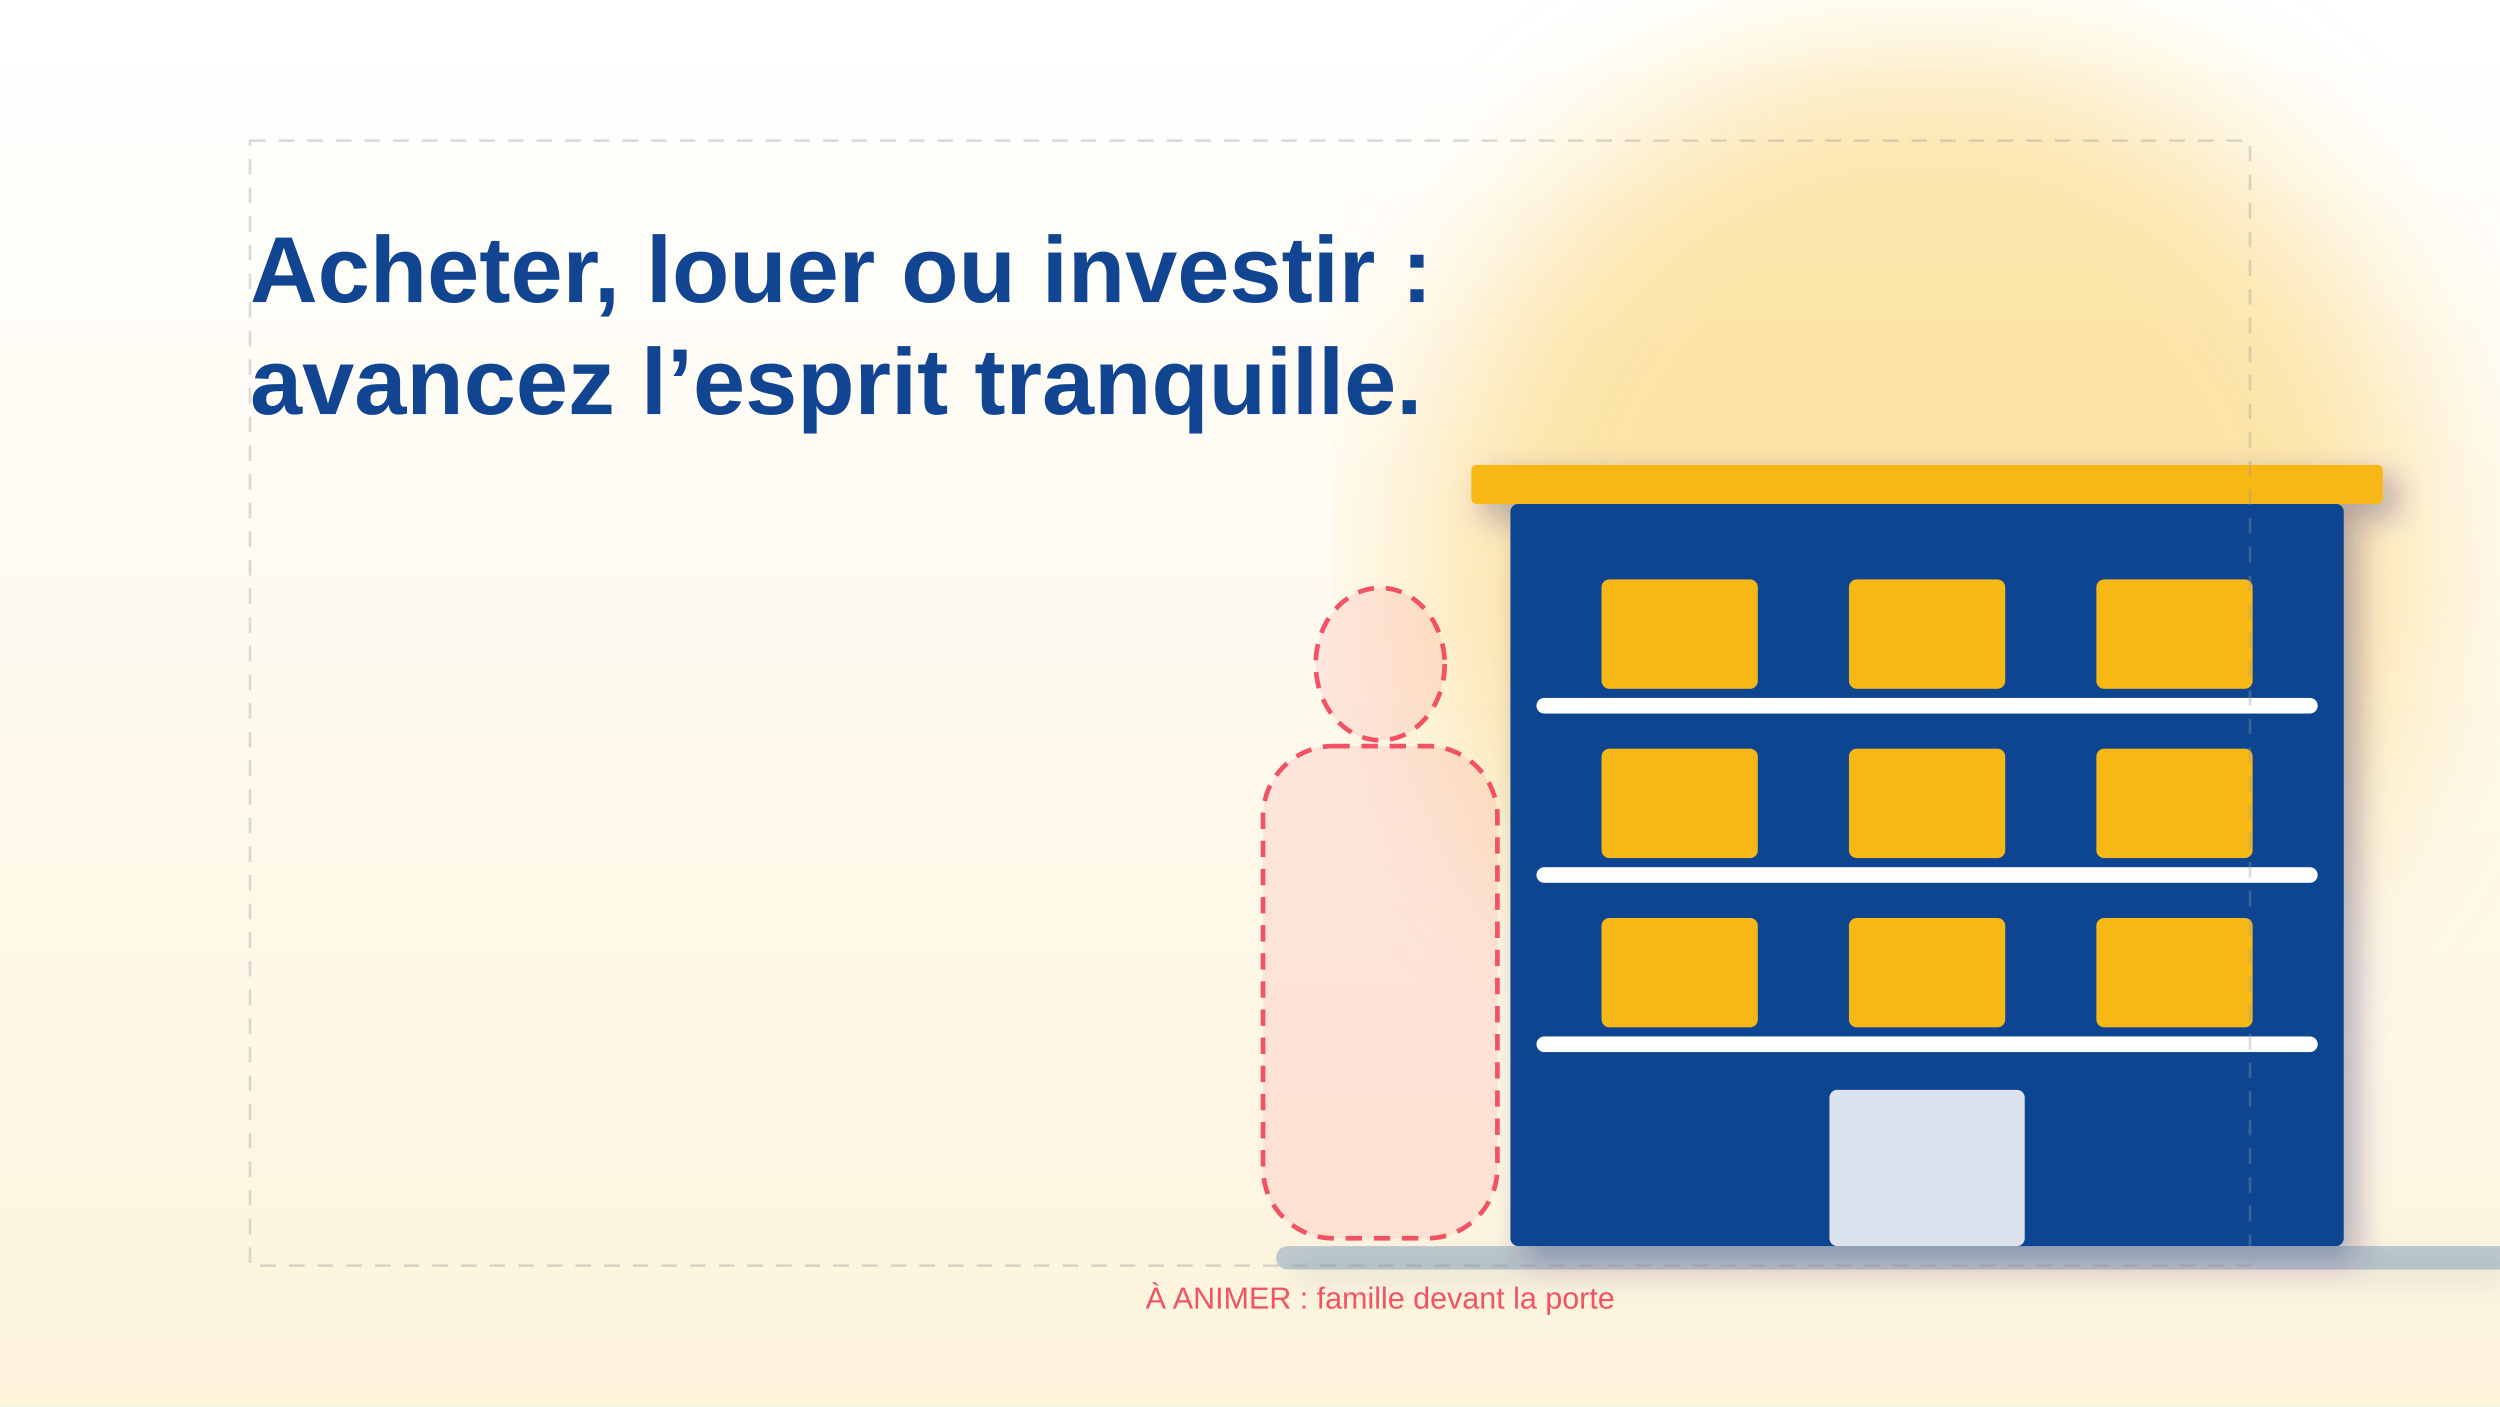
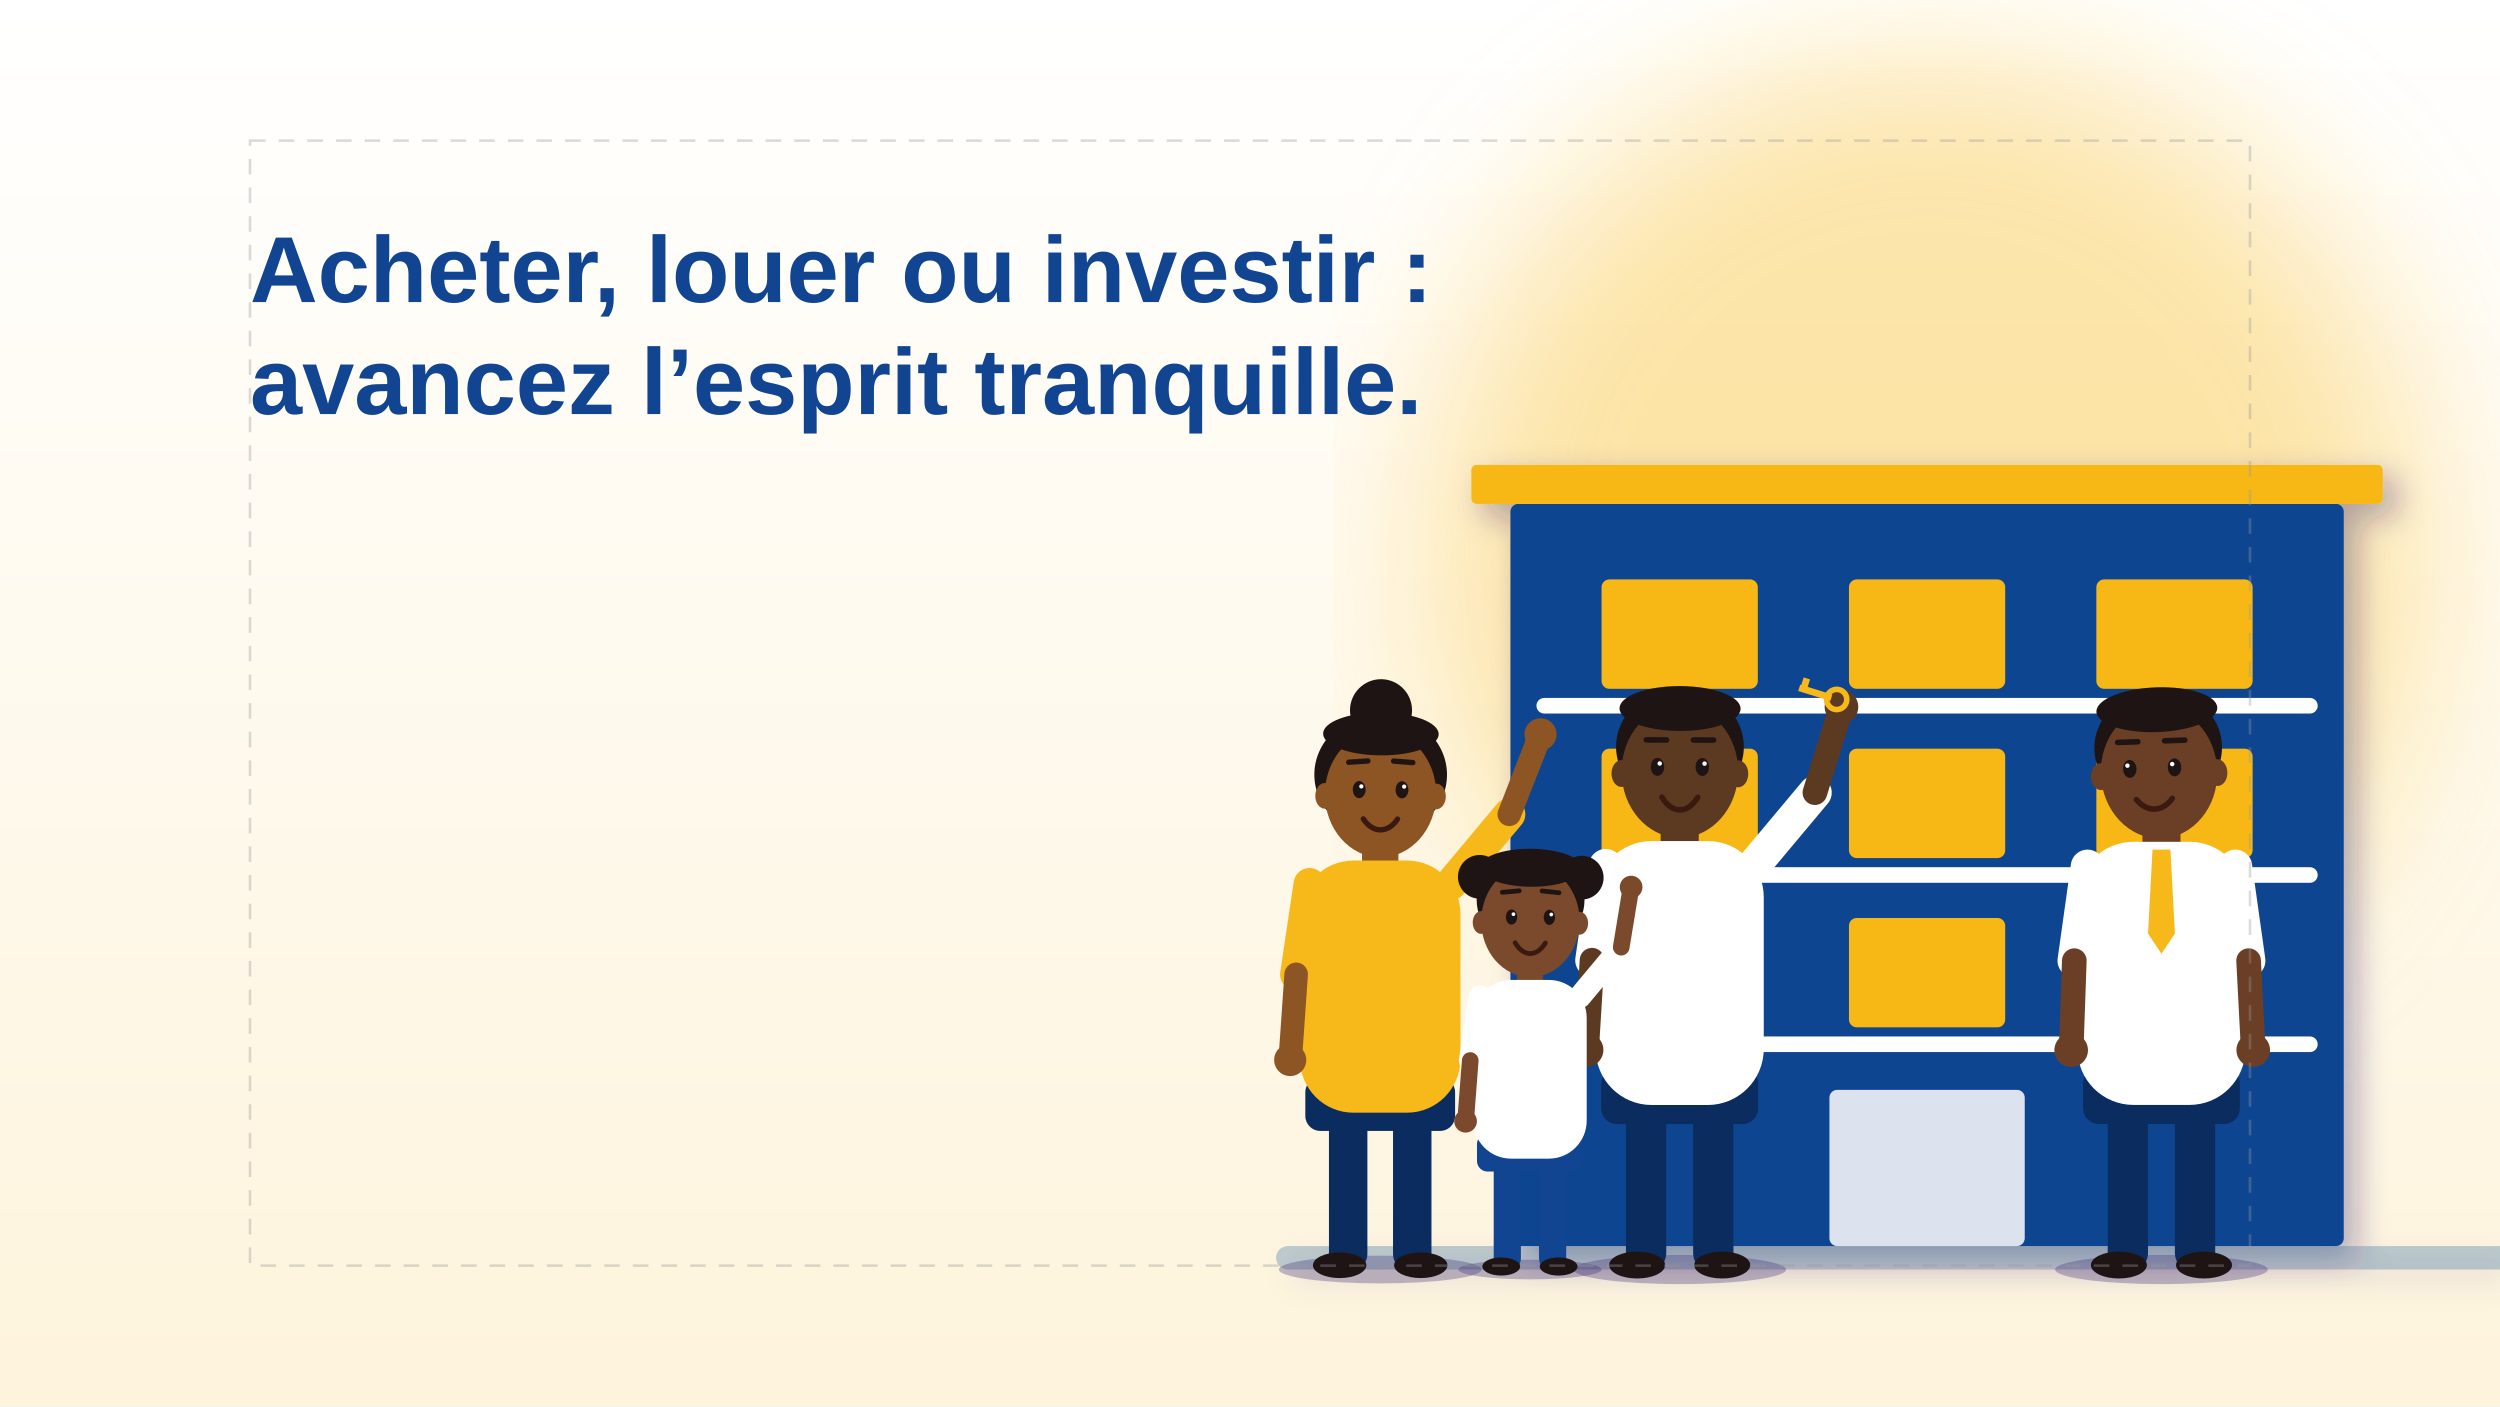
<svg xmlns="http://www.w3.org/2000/svg" viewBox="0 0 1920 1080" width="960" height="540" font-family="Larsseit, Montserrat, 'Segoe UI', Arial, sans-serif">
  <defs>
    <filter id="ombre" x="-20%" y="-20%" width="140%" height="160%">
      <feDropShadow dx="10" dy="10" stdDeviation="12" flood-color="#2F2370" flood-opacity="0.35" />
    </filter>
    <radialGradient id="g1" cx="50%" cy="39%" r="75%">
      <stop offset="0" stop-color="#114491" />
      <stop offset="1" stop-color="#0B2C5E" />
    </radialGradient>
    <radialGradient id="g2" cx="50%" cy="44%" r="80%">
      <stop offset="0" stop-color="#FFFFFF" />
      <stop offset="1" stop-color="#ECF0F6" />
    </radialGradient>
    <linearGradient id="g3" x1="0" y1="0" x2="0" y2="1">
      <stop offset="0" stop-color="#FFFFFF" />
      <stop offset="1" stop-color="#FEF4DC" />
    </linearGradient>
    <radialGradient id="g4" cx="50%" cy="37%" r="80%">
      <stop offset="0" stop-color="#FFFFFF" />
      <stop offset="1" stop-color="#FEF4DC" />
    </radialGradient>
    <filter id="flou">
      <feGaussianBlur stdDeviation="60" />
    </filter>
  </defs>
  <rect width="1920" height="1080" fill="url(#g3)" />
  <circle cx="1480" cy="420" r="380" fill="#F7B819" opacity="0.35" filter="url(#flou)" />
  <g transform="translate(1480,957)" filter="url(#ombre)">
    <rect x="-500" y="0" width="1000" height="18" rx="9" fill="#114491" opacity="0.25" />
    <rect x="-320" y="-570" width="640" height="570" rx="6" fill="#114491" />
    <rect x="-350" y="-600" width="700" height="30" rx="4" fill="#F7B819" />
    <rect x="-75" y="-120" width="150" height="120" rx="6" fill="#FFFFFF" opacity="0.85" />
    <rect x="-300" y="-421" width="600" height="12" rx="6" fill="#FFFFFF" />
    <rect x="-300" y="-291" width="600" height="12" rx="6" fill="#FFFFFF" />
    <rect x="-300" y="-161" width="600" height="12" rx="6" fill="#FFFFFF" />
    <rect x="-250" y="-512" width="120" height="84" rx="6" fill="#F7B819" />
    <rect x="-60" y="-512" width="120" height="84" rx="6" fill="#F7B819" />
    <rect x="130" y="-512" width="120" height="84" rx="6" fill="#F7B819" />
    <rect x="-250" y="-382" width="120" height="84" rx="6" fill="#F7B819" />
    <rect x="-60" y="-382" width="120" height="84" rx="6" fill="#F7B819" />
    <rect x="130" y="-382" width="120" height="84" rx="6" fill="#F7B819" />
    <rect x="-250" y="-252" width="120" height="84" rx="6" fill="#F7B819" />
    <rect x="-60" y="-252" width="120" height="84" rx="6" fill="#F7B819" />
    <rect x="130" y="-252" width="120" height="84" rx="6" fill="#F7B819" />
  </g>
-   <g transform="translate(1060,780) scale(0.9)" opacity="0.9">
-     <ellipse cx="0" cy="-300" rx="55" ry="65" fill="#F24055" fill-opacity="0.12" stroke="#F24055" stroke-width="4" stroke-dasharray="14 10" />
-     <rect x="-100" y="-230" width="200" height="420" rx="60" fill="#F24055" fill-opacity="0.12" stroke="#F24055" stroke-width="4" stroke-dasharray="14 10" />
-     <text x="0" y="250" font-size="26" fill="#F24055" text-anchor="middle">À ANIMER : famille devant la porte</text>
+   <g transform="translate(1060,975) scale(0.82,0.82)">
+     <ellipse cx="0" cy="0" rx="95" ry="13" fill="#2F2370" opacity="0.3" />
+     <g transform="translate(-30,-170) rotate(0.00)">
+       <line x1="0" y1="0" x2="0" y2="155" stroke="#0B2C5E" stroke-width="36" stroke-linecap="round" />
+       <ellipse cx="-8" cy="166" rx="25" ry="12" fill="#1E1414" />
+     </g>
+     <g transform="translate(30,-170) rotate(-0.00)">
+       <line x1="0" y1="0" x2="0" y2="155" stroke="#0B2C5E" stroke-width="36" stroke-linecap="round" />
+       <ellipse cx="8" cy="166" rx="25" ry="12" fill="#1E1414" />
+     </g>
+     <g transform="translate(0,-170.00) scale(1.002,1.005)">
+       <rect x="-70" y="-10" width="140" height="50" rx="14" fill="#0B2C5E" />
+       <rect x="-17" y="-234" width="34" height="40" rx="8" fill="#8D5524" />
+       <rect x="-75" y="-212" width="150" height="235" rx="50" fill="#F7B819" />
+       <g transform="translate(-66,-190) rotate(8.50)">
+         <line x1="0" y1="0" x2="0" y2="85" stroke="#F7B819" stroke-width="30" stroke-linecap="round" />
+         <g transform="translate(0,85) rotate(-4.51)">
+           <line x1="0" y1="0" x2="0" y2="70" stroke="#8D5524" stroke-width="22" stroke-linecap="round" />
+           <circle cx="0" cy="80" r="15" fill="#8D5524" />
+         </g>
+       </g>
+       <g transform="translate(0,-212) rotate(0.31) scale(1.0)">
+         <circle cx="0" cy="-140" r="29" fill="#1E1414" />
+         <ellipse cx="0" cy="-80" rx="62" ry="57" fill="#1E1414" />
+         <ellipse cx="-52" cy="-60" rx="9" ry="12" fill="#8D5524" />
+         <ellipse cx="52" cy="-60" rx="9" ry="12" fill="#8D5524" />
+         <ellipse cx="0" cy="-62" rx="52" ry="59" fill="#8D5524" />
+         <ellipse cx="0" cy="-118" rx="54" ry="20" fill="#1E1414" />
+         <g transform="translate(0.0,-66.0)">
+           <ellipse cx="-20" cy="0" rx="6" ry="8" fill="#1E1414" />
+           <ellipse cx="20" cy="0" rx="6" ry="8" fill="#1E1414" />
+           <circle cx="-18" cy="-3" r="2" fill="#fff" />
+           <circle cx="22" cy="-3" r="2" fill="#fff" />
+         </g>
+         <g transform="translate(0.0,-92.1)" stroke="#1E1414" stroke-width="5" stroke-linecap="round">
+           <line x1="-30" y1="0" x2="-12" y2="0" transform="rotate(-4.2 -21 0)" />
+           <line x1="12" y1="0" x2="30" y2="0" transform="rotate(4.2 21 0)" />
+         </g>
+         <path d="M -16 -2.7 C -7 10.8, 7 10.8, 16 -2.7" transform="translate(0.0,-36)" fill="none" stroke="#3A1A10" stroke-width="5" stroke-linecap="round" />
+       </g>
+       <g transform="translate(66,-190) rotate(-140.00)">
+         <line x1="0" y1="0" x2="0" y2="85" stroke="#F7B819" stroke-width="30" stroke-linecap="round" />
+         <g transform="translate(0,85) rotate(-18.58)">
+           <line x1="0" y1="0" x2="0" y2="70" stroke="#8D5524" stroke-width="22" stroke-linecap="round" />
+           <circle cx="0" cy="80" r="15" fill="#8D5524" />
+         </g>
+       </g>
+     </g>
+   </g>
+   <g transform="translate(1290,975) scale(0.86,0.86)">
+     <ellipse cx="0" cy="0" rx="95" ry="13" fill="#2F2370" opacity="0.3" />
+     <g transform="translate(-30,-170) rotate(0.00)">
+       <line x1="0" y1="0" x2="0" y2="155" stroke="#0B2C5E" stroke-width="36" stroke-linecap="round" />
+       <ellipse cx="-8" cy="166" rx="25" ry="12" fill="#1E1414" />
+     </g>
+     <g transform="translate(30,-170) rotate(-0.00)">
+       <line x1="0" y1="0" x2="0" y2="155" stroke="#0B2C5E" stroke-width="36" stroke-linecap="round" />
+       <ellipse cx="8" cy="166" rx="25" ry="12" fill="#1E1414" />
+     </g>
+     <g transform="translate(0,-170.00) scale(1.001,1.003)">
+       <rect x="-70" y="-10" width="140" height="50" rx="14" fill="#0B2C5E" />
+       <rect x="-17" y="-234" width="34" height="40" rx="8" fill="#5C3A21" />
+       <rect x="-75" y="-212" width="150" height="235" rx="50" fill="#FFFFFF" />
+       <g transform="translate(-66,-190) rotate(8.25)">
+         <line x1="0" y1="0" x2="0" y2="85" stroke="#FFFFFF" stroke-width="30" stroke-linecap="round" />
+         <g transform="translate(0,85) rotate(-4.76)">
+           <line x1="0" y1="0" x2="0" y2="70" stroke="#5C3A21" stroke-width="22" stroke-linecap="round" />
+           <circle cx="0" cy="80" r="15" fill="#5C3A21" />
+         </g>
+       </g>
+       <g transform="translate(0,-212) rotate(0.16) scale(1.0)">
+         <ellipse cx="0" cy="-84" rx="57" ry="52" fill="#1E1414" />
+         <ellipse cx="-52" cy="-60" rx="9" ry="12" fill="#5C3A21" />
+         <ellipse cx="52" cy="-60" rx="9" ry="12" fill="#5C3A21" />
+         <ellipse cx="0" cy="-62" rx="52" ry="59" fill="#5C3A21" />
+         <ellipse cx="0" cy="-118" rx="54" ry="20" fill="#1E1414" />
+         <g transform="translate(0.0,-66.0)">
+           <ellipse cx="-20" cy="0" rx="6" ry="8" fill="#1E1414" />
+           <ellipse cx="20" cy="0" rx="6" ry="8" fill="#1E1414" />
+           <circle cx="-18" cy="-3" r="2" fill="#fff" />
+           <circle cx="22" cy="-3" r="2" fill="#fff" />
+         </g>
+         <g transform="translate(0.0,-90.0)" stroke="#1E1414" stroke-width="5" stroke-linecap="round">
+           <line x1="-30" y1="0" x2="-12" y2="0" transform="rotate(-0.0 -21 0)" />
+           <line x1="12" y1="0" x2="30" y2="0" transform="rotate(0.0 21 0)" />
+         </g>
+         <path d="M -16 -3.0 C -7 12.0, 7 12.0, 16 -3.0" transform="translate(0.0,-36)" fill="none" stroke="#3A1A10" stroke-width="5" stroke-linecap="round" />
+       </g>
+       <g transform="translate(66,-190) rotate(-140.00)">
+         <line x1="0" y1="0" x2="0" y2="85" stroke="#FFFFFF" stroke-width="30" stroke-linecap="round" />
+         <g transform="translate(0,85) rotate(-22.77)">
+           <line x1="0" y1="0" x2="0" y2="70" stroke="#5C3A21" stroke-width="22" stroke-linecap="round" />
+           <circle cx="0" cy="80" r="15" fill="#5C3A21" />
+           <g transform="translate(6,85)" opacity="1">
+             <circle r="9" fill="none" stroke="#F7B819" stroke-width="5" />
+             <rect x="5" y="-3" width="30" height="6" fill="#F7B819" />
+             <rect x="28" y="0" width="6" height="10" fill="#F7B819" />
+           </g>
+         </g>
+       </g>
+     </g>
+   </g>
+   <g transform="translate(1175,975) scale(0.58,0.58)">
+     <ellipse cx="0" cy="0" rx="95" ry="13" fill="#2F2370" opacity="0.3" />
+     <g transform="translate(-30,-170) rotate(0.00)">
+       <line x1="0" y1="0" x2="0" y2="155" stroke="#114491" stroke-width="36" stroke-linecap="round" />
+       <ellipse cx="-8" cy="166" rx="25" ry="12" fill="#1E1414" />
+     </g>
+     <g transform="translate(30,-170) rotate(-0.00)">
+       <line x1="0" y1="0" x2="0" y2="155" stroke="#114491" stroke-width="36" stroke-linecap="round" />
+       <ellipse cx="8" cy="166" rx="25" ry="12" fill="#1E1414" />
+     </g>
+     <g transform="translate(0,-170.00) scale(1.002,1.007)">
+       <rect x="-70" y="-10" width="140" height="50" rx="14" fill="#114491" />
+       <rect x="-17" y="-234" width="34" height="40" rx="8" fill="#7B4A2D" />
+       <rect x="-75" y="-212" width="150" height="235" rx="50" fill="#FFFFFF" />
+       <g transform="translate(-66,-190) rotate(8.73)">
+         <line x1="0" y1="0" x2="0" y2="85" stroke="#FFFFFF" stroke-width="30" stroke-linecap="round" />
+         <g transform="translate(0,85) rotate(-4.31)">
+           <line x1="0" y1="0" x2="0" y2="70" stroke="#7B4A2D" stroke-width="22" stroke-linecap="round" />
+           <circle cx="0" cy="80" r="15" fill="#7B4A2D" />
+         </g>
+       </g>
+       <g transform="translate(0,-212) rotate(0.46) scale(1.25)">
+         <circle cx="-54" cy="-108" r="23" fill="#1E1414" />
+         <circle cx="54" cy="-108" r="23" fill="#1E1414" />
+         <ellipse cx="0" cy="-84" rx="57" ry="52" fill="#1E1414" />
+         <ellipse cx="-52" cy="-60" rx="9" ry="12" fill="#7B4A2D" />
+         <ellipse cx="52" cy="-60" rx="9" ry="12" fill="#7B4A2D" />
+         <ellipse cx="0" cy="-62" rx="52" ry="59" fill="#7B4A2D" />
+         <ellipse cx="0" cy="-118" rx="54" ry="20" fill="#1E1414" />
+         <g transform="translate(0.0,-66.0)">
+           <ellipse cx="-20" cy="0" rx="6" ry="8" fill="#1E1414" />
+           <ellipse cx="20" cy="0" rx="6" ry="8" fill="#1E1414" />
+           <circle cx="-18" cy="-3" r="2" fill="#fff" />
+           <circle cx="22" cy="-3" r="2" fill="#fff" />
+         </g>
+         <g transform="translate(0.0,-92.8)" stroke="#1E1414" stroke-width="5" stroke-linecap="round">
+           <line x1="-30" y1="0" x2="-12" y2="0" transform="rotate(-5.6 -21 0)" />
+           <line x1="12" y1="0" x2="30" y2="0" transform="rotate(5.6 21 0)" />
+         </g>
+         <path d="M -16 -3.0 C -7 12.0, 7 12.0, 16 -3.0" transform="translate(0.0,-36)" fill="none" stroke="#3A1A10" stroke-width="5" stroke-linecap="round" />
+       </g>
+       <g transform="translate(66,-190) rotate(-140.00)">
+         <line x1="0" y1="0" x2="0" y2="85" stroke="#FFFFFF" stroke-width="30" stroke-linecap="round" />
+         <g transform="translate(0,85) rotate(-30.60)">
+           <line x1="0" y1="0" x2="0" y2="70" stroke="#7B4A2D" stroke-width="22" stroke-linecap="round" />
+           <circle cx="0" cy="80" r="15" fill="#7B4A2D" />
+         </g>
+       </g>
+     </g>
+   </g>
+   <g transform="translate(1660,975) scale(-0.86,0.86)">
+     <ellipse cx="0" cy="0" rx="95" ry="13" fill="#2F2370" opacity="0.3" />
+     <g transform="translate(-30,-170) rotate(0.00)">
+       <line x1="0" y1="0" x2="0" y2="155" stroke="#0B2C5E" stroke-width="36" stroke-linecap="round" />
+       <ellipse cx="-8" cy="166" rx="25" ry="12" fill="#1E1414" />
+     </g>
+     <g transform="translate(30,-170) rotate(-0.00)">
+       <line x1="0" y1="0" x2="0" y2="155" stroke="#0B2C5E" stroke-width="36" stroke-linecap="round" />
+       <ellipse cx="8" cy="166" rx="25" ry="12" fill="#1E1414" />
+     </g>
+     <g transform="translate(0,-170.00) scale(1.000,1.000)">
+       <rect x="-70" y="-10" width="140" height="50" rx="14" fill="#0B2C5E" />
+       <rect x="-17" y="-234" width="34" height="40" rx="8" fill="#6B3E26" />
+       <rect x="-75" y="-212" width="150" height="235" rx="50" fill="#FFFFFF" />
+       <polygon points="-8,-205 8,-205 12,-130 0,-112 -12,-130" fill="#F7B819" />
+       <g transform="translate(-66,-190) rotate(8.00)">
+         <line x1="0" y1="0" x2="0" y2="85" stroke="#FFFFFF" stroke-width="30" stroke-linecap="round" />
+         <g transform="translate(0,85) rotate(-5.04)">
+           <line x1="0" y1="0" x2="0" y2="70" stroke="#6B3E26" stroke-width="22" stroke-linecap="round" />
+           <circle cx="0" cy="80" r="15" fill="#6B3E26" />
+         </g>
+       </g>
+       <g transform="translate(0,-212) rotate(2.00) scale(1.0)">
+         <ellipse cx="0" cy="-84" rx="57" ry="52" fill="#1E1414" />
+         <ellipse cx="-52" cy="-60" rx="9" ry="12" fill="#6B3E26" />
+         <ellipse cx="52" cy="-60" rx="9" ry="12" fill="#6B3E26" />
+         <ellipse cx="0" cy="-62" rx="52" ry="59" fill="#6B3E26" />
+         <ellipse cx="0" cy="-118" rx="54" ry="20" fill="#1E1414" />
+         <g transform="translate(6.0,-66.0)">
+           <ellipse cx="-20" cy="0" rx="6" ry="8" fill="#1E1414" />
+           <ellipse cx="20" cy="0" rx="6" ry="8" fill="#1E1414" />
+           <circle cx="-18" cy="-3" r="2" fill="#fff" />
+           <circle cx="22" cy="-3" r="2" fill="#fff" />
+         </g>
+         <g transform="translate(6.0,-90.0)" stroke="#1E1414" stroke-width="5" stroke-linecap="round">
+           <line x1="-30" y1="0" x2="-12" y2="0" transform="rotate(-0.0 -21 0)" />
+           <line x1="12" y1="0" x2="30" y2="0" transform="rotate(0.0 21 0)" />
+         </g>
+         <path d="M -16 -2.4 C -7 9.6, 7 9.6, 16 -2.4" transform="translate(5.0,-36)" fill="none" stroke="#3A1A10" stroke-width="5" stroke-linecap="round" />
+       </g>
+       <g transform="translate(66,-190) rotate(-8.00)">
+         <line x1="0" y1="0" x2="0" y2="85" stroke="#FFFFFF" stroke-width="30" stroke-linecap="round" />
+         <g transform="translate(0,85) rotate(6.00)">
+           <line x1="0" y1="0" x2="0" y2="70" stroke="#6B3E26" stroke-width="22" stroke-linecap="round" />
+           <circle cx="0" cy="80" r="15" fill="#6B3E26" />
+         </g>
+       </g>
+     </g>
  </g>
  <text x="192" y="232" font-size="72" font-weight="800" fill="#114491" text-anchor="start">Acheter, louer ou investir :</text>
  <text x="192" y="318" font-size="72" font-weight="800" fill="#114491" text-anchor="start">avancez l’esprit tranquille.</text>
  <rect x="192" y="108" width="1536" height="864" fill="none" stroke="#999" stroke-width="2" stroke-dasharray="12 10" opacity="0.35" />
</svg>
